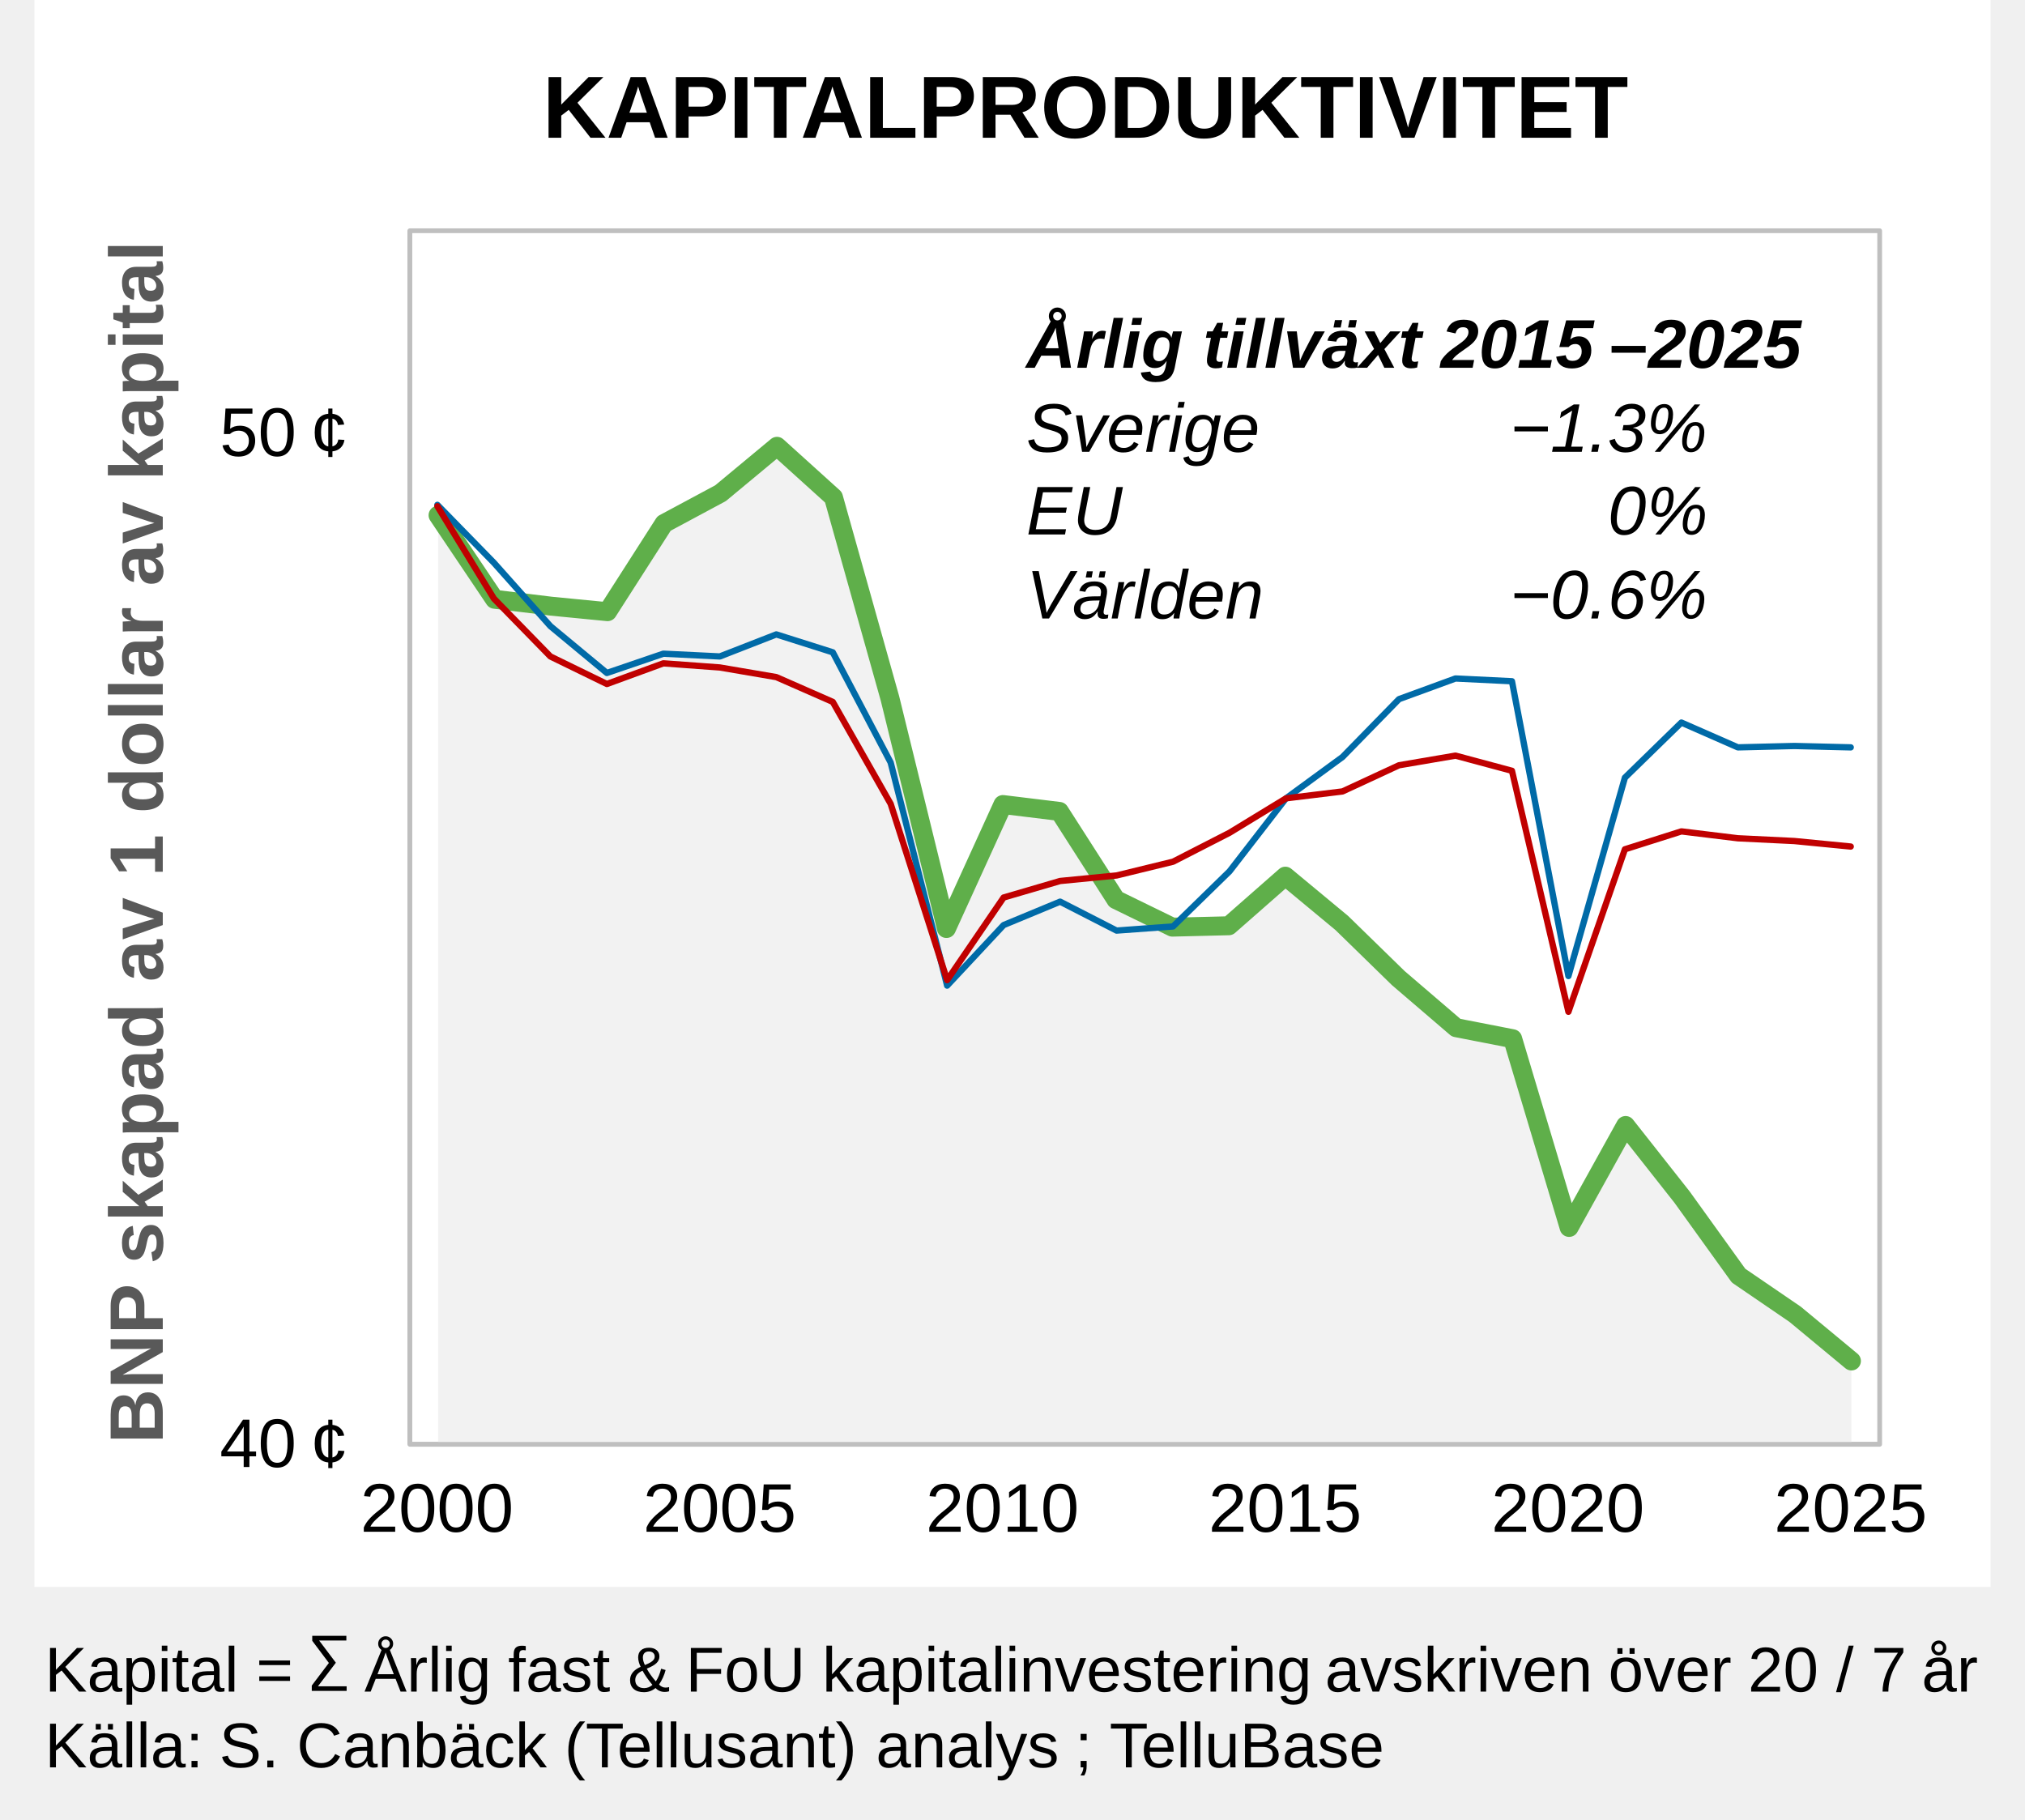
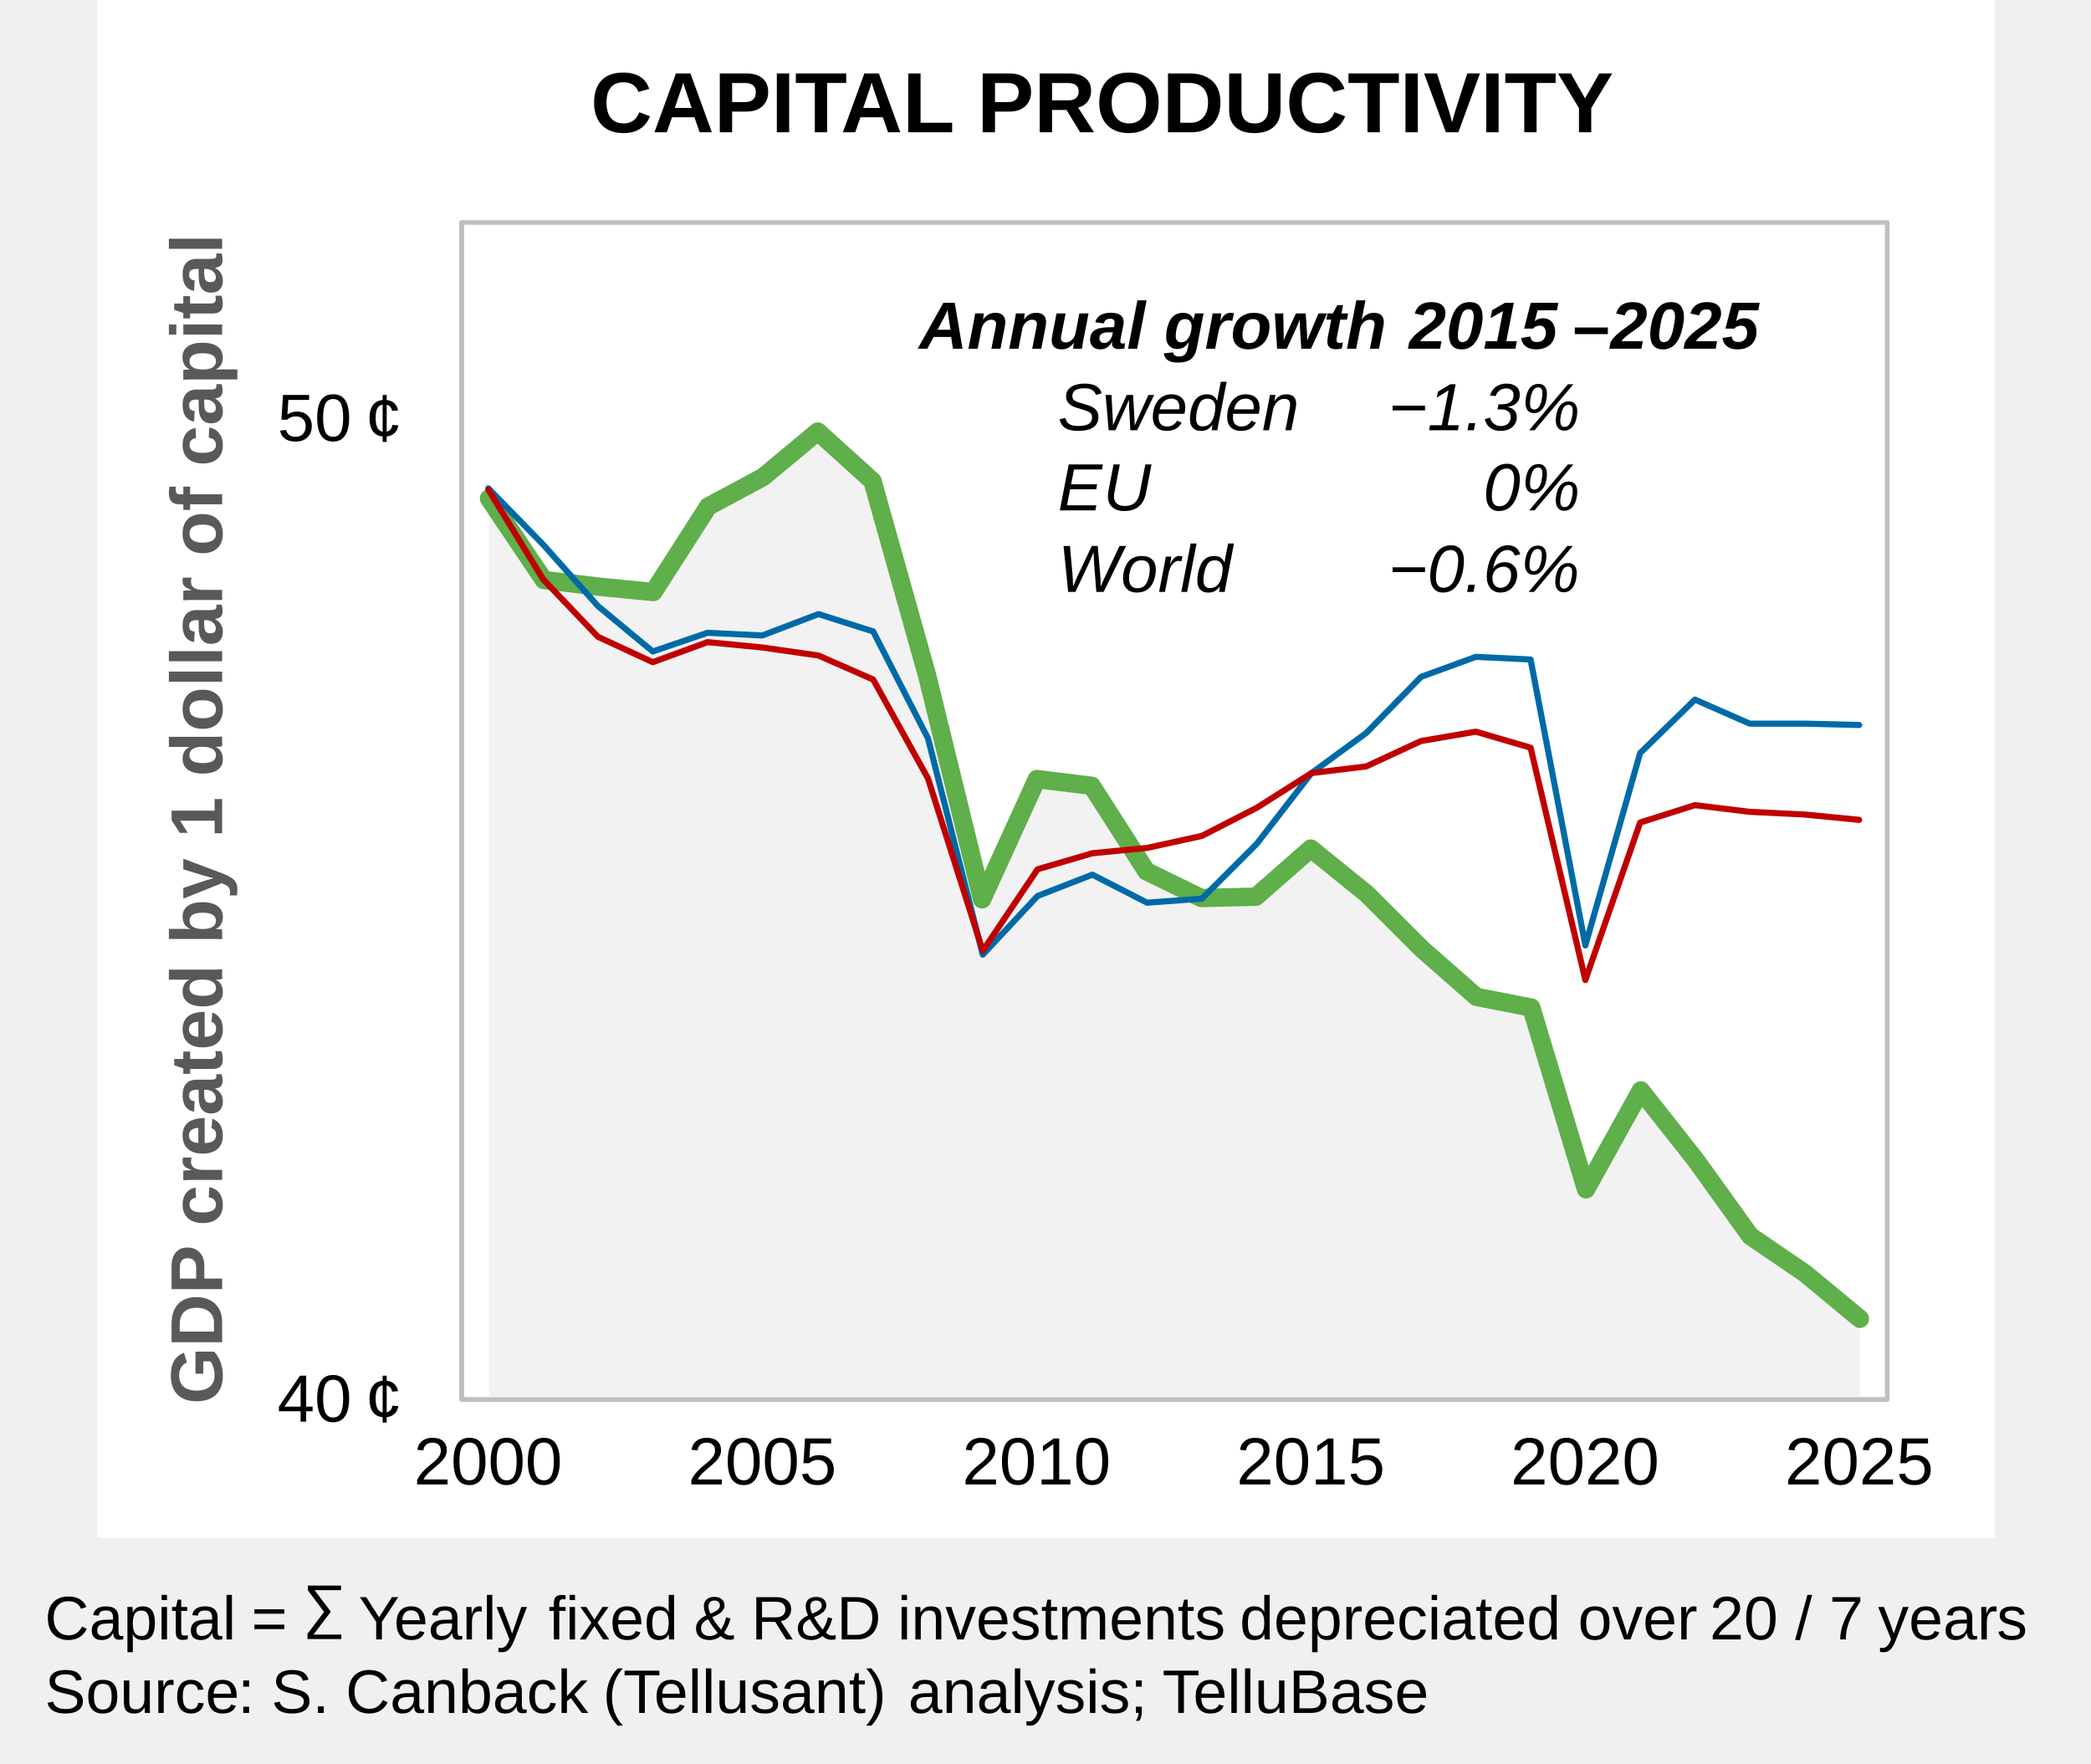
- <svg xmlns="http://www.w3.org/2000/svg" width="1470" height="1321" xml:space="preserve" overflow="hidden">
+ <svg xmlns="http://www.w3.org/2000/svg" width="1565" height="1320" xml:space="preserve" overflow="hidden">
  <defs>
    <clipPath id="clip0">
-       <rect x="748" y="1034" width="1470" height="1321" />
+       <rect x="619" y="2448" width="1565" height="1320" />
    </clipPath>
  </defs>
-   <g clip-path="url(#clip0)" transform="translate(-748 -1034)">
-     <rect x="773" y="1034" width="1420" height="1152" fill="#FFFFFF" />
+   <g clip-path="url(#clip0)" transform="translate(-619 -2448)">
+     <rect x="692" y="2448" width="1420" height="1151" fill="#FFFFFF" />
    <g>
-       <rect x="1045.5" y="1201.5" width="1067" height="881" stroke="#BFBFBF" stroke-width="3.438" stroke-linejoin="round" stroke-miterlimit="10" fill="none" />
+       <rect x="964.5" y="2614.5" width="1067" height="881" stroke="#BFBFBF" stroke-width="3.438" stroke-linejoin="round" stroke-miterlimit="10" fill="none" />
    </g>
    <g>
-       <path d="M1066 1408.05 1107.04 1469.05 1148.04 1474.05 1189.04 1478.05 1230.04 1414.05 1271.04 1392.05 1312.04 1358 1353.04 1395.05 1394.05 1541.05 1435.05 1708.06 1476.05 1618.05 1517.05 1623.05 1558.05 1687.06 1599.05 1707.06 1640.05 1706.06 1681.06 1670.05 1722.06 1704.06 1763.06 1744.06 1805.06 1780.06 1846.06 1788.06 1887.06 1925.06 1928.06 1851.06 1969.06 1903.06 2010.07 1960.06 2051.07 1988.07 2092 2022.07 2092 2083 2051.07 2083 2010.07 2083 1969.06 2083 1928.06 2083 1887.06 2083 1846.06 2083 1805.06 2083 1763.06 2083 1722.06 2083 1681.06 2083 1640.05 2083 1599.05 2083 1558.05 2083 1517.05 2083 1476.05 2083 1435.05 2083 1394.05 2083 1353.04 2083 1312.04 2083 1271.04 2083 1230.04 2083 1189.04 2083 1148.04 2083 1107.04 2083 1066 2083Z" fill="#F2F2F2" />
+       <path d="M985 2821.09 1026.03 2882.09 1067.04 2887.09 1108.04 2891.09 1149.04 2827.09 1190.04 2805.09 1231.04 2771 1272.04 2808.09 1313.04 2954.1 1354.04 3121.1 1395.05 3031.1 1436.05 3036.1 1477.05 3100.1 1518.05 3120.1 1559.05 3119.1 1600.05 3083.1 1642.05 3117.1 1683.06 3158.1 1724.06 3194.1 1765.06 3202.1 1806.06 3338.11 1847.06 3264.11 1888.06 3316.11 1929.06 3373.11 1970.06 3401.11 2011 3435.11 2011 3496 1970.06 3496 1929.06 3496 1888.06 3496 1847.06 3496 1806.06 3496 1765.06 3496 1724.06 3496 1683.06 3496 1642.05 3496 1600.05 3496 1559.05 3496 1518.05 3496 1477.05 3496 1436.05 3496 1395.05 3496 1354.04 3496 1313.04 3496 1272.04 3496 1231.04 3496 1190.04 3496 1149.04 3496 1108.04 3496 1067.04 3496 1026.03 3496 985 3496Z" fill="#F2F2F2" />
    </g>
    <g>
-       <path d="M0 0 0 881" stroke="#BFBFBF" stroke-width="3.438" stroke-linejoin="round" stroke-miterlimit="10" fill="none" fill-rule="evenodd" transform="matrix(1 0 0 -1 1045.5 2082.5)" />
+       <path d="M0 0 0 881" stroke="#BFBFBF" stroke-width="3.438" stroke-linejoin="round" stroke-miterlimit="10" fill="none" fill-rule="evenodd" transform="matrix(1 0 0 -1 964.5 3495.5)" />
    </g>
    <g>
-       <path d="M1045.5 2082.5 2112.5 2082.5" stroke="#BFBFBF" stroke-width="3.438" stroke-linejoin="round" stroke-miterlimit="10" fill="none" fill-rule="evenodd" />
+       <path d="M964.5 3495.5 2031.5 3495.5" stroke="#BFBFBF" stroke-width="3.438" stroke-linejoin="round" stroke-miterlimit="10" fill="none" fill-rule="evenodd" />
    </g>
    <g>
-       <path d="M1066 1408.05 1107.04 1469.05 1148.04 1474.05 1189.04 1478.05 1230.04 1414.05 1271.04 1392.05 1312.04 1358 1353.04 1395.05 1394.05 1541.05 1435.05 1708.06 1476.05 1618.05 1517.05 1623.05 1558.05 1687.06 1599.05 1707.06 1640.05 1706.06 1681.06 1670.05 1722.06 1704.06 1763.06 1744.06 1805.06 1780.06 1846.06 1788.06 1887.06 1925.06 1928.06 1851.06 1969.06 1903.06 2010.07 1960.06 2051.07 1988.07 2092 2022" stroke="#5FAF4A" stroke-width="13.75" stroke-linecap="round" stroke-linejoin="round" stroke-miterlimit="10" fill="none" />
+       <path d="M985 2821.09 1026.03 2882.09 1067.04 2887.09 1108.04 2891.09 1149.04 2827.09 1190.04 2805.09 1231.04 2771 1272.04 2808.09 1313.04 2954.1 1354.04 3121.1 1395.05 3031.1 1436.05 3036.1 1477.05 3100.1 1518.05 3120.1 1559.05 3119.1 1600.05 3083.1 1642.05 3117.1 1683.06 3158.1 1724.06 3194.1 1765.06 3202.1 1806.06 3338.11 1847.06 3264.11 1888.06 3316.11 1929.06 3373.11 1970.06 3401.11 2011 3435" stroke="#5FAF4A" stroke-width="13.75" stroke-linecap="round" stroke-linejoin="round" stroke-miterlimit="10" fill="none" />
    </g>
    <g>
-       <path d="M1065.5 1400.5 1106.54 1442.55 1147.54 1488.55 1188.54 1522.55 1229.54 1508.55 1270.54 1510.55 1311.54 1494.55 1352.54 1507.55 1394.55 1587.55 1435.55 1749.5 1476.55 1705.56 1517.55 1688.56 1558.55 1709.56 1599.55 1706.56 1640.55 1666.55 1681.56 1613.55 1722.56 1583.55 1763.56 1541.55 1804.56 1526.55 1845.56 1528.55 1886.56 1742.56 1927.56 1598.55 1968.56 1558.55 2009.57 1576.55 2050.57 1575.55 2091.5 1576.55" stroke="#006AA7" stroke-width="4.583" stroke-linecap="round" stroke-linejoin="round" stroke-miterlimit="10" fill="none" />
+       <path d="M984.5 2813.5 1025.53 2855.59 1066.54 2901.6 1107.54 2935.6 1148.54 2921.6 1189.54 2923.6 1231.54 2907.6 1272.54 2920.6 1313.54 3000.6 1354.54 3162.5 1395.55 3118.6 1436.55 3102.6 1477.55 3123.6 1518.55 3120.6 1559.55 3079.6 1600.55 3026.6 1641.55 2996.6 1682.56 2954.6 1723.56 2939.6 1764.56 2941.6 1805.56 3155.6 1846.56 3011.6 1887.56 2971.6 1928.56 2989.6 1969.56 2989.6 2010.5 2990.6" stroke="#006AA7" stroke-width="4.583" stroke-linecap="round" stroke-linejoin="round" stroke-miterlimit="10" fill="none" />
    </g>
    <g>
-       <path d="M1065.5 1401.5 1106.54 1468.55 1147.54 1510.55 1188.54 1530.55 1229.54 1515.55 1270.54 1518.55 1311.54 1525.55 1352.54 1543.55 1394.55 1617.55 1435.55 1745.56 1476.55 1685.56 1517.55 1673.56 1558.55 1669.55 1599.55 1659.55 1640.55 1638.55 1681.56 1613.55 1722.56 1608.55 1763.56 1589.55 1804.56 1582.55 1845.56 1593.55 1886.56 1768.5 1927.56 1650.55 1968.56 1637.55 2009.57 1642.55 2050.57 1644.55 2091.5 1648.55" stroke="#C00000" stroke-width="4.583" stroke-linecap="round" stroke-linejoin="round" stroke-miterlimit="10" fill="none" />
+       <path d="M984.5 2814.5 1025.53 2881.59 1066.54 2924.6 1107.54 2943.6 1148.54 2928.6 1189.54 2932.6 1231.54 2938.6 1272.54 2956.6 1313.54 3030.6 1354.54 3159.6 1395.55 3098.6 1436.55 3086.6 1477.55 3082.6 1518.55 3073.6 1559.55 3052.6 1600.55 3026.6 1641.55 3021.6 1682.56 3002.6 1723.56 2995.6 1764.56 3007.6 1805.56 3181.5 1846.56 3063.6 1887.56 3050.6 1928.56 3055.6 1969.56 3057.6 2010.5 3061.6" stroke="#C00000" stroke-width="4.583" stroke-linecap="round" stroke-linejoin="round" stroke-miterlimit="10" fill="none" />
    </g>
    <g>
-       <text font-family="Arial,Arial_MSFontService,sans-serif" font-weight="400" font-size="50" transform="matrix(1 0 0 1 907.54 2099)">40 ¢</text>
+       <text font-family="Arial,Arial_MSFontService,sans-serif" font-weight="400" font-size="50" transform="matrix(1 0 0 1 826.633 3512)">40 ¢</text>
    </g>
    <g>
-       <text font-family="Arial,Arial_MSFontService,sans-serif" font-weight="400" font-size="50" transform="matrix(1 0 0 1 907.54 1365)">50 ¢</text>
+       <text font-family="Arial,Arial_MSFontService,sans-serif" font-weight="400" font-size="50" transform="matrix(1 0 0 1 826.633 2778)">50 ¢</text>
    </g>
    <g>
-       <text font-family="Arial,Arial_MSFontService,sans-serif" font-weight="400" font-size="50" transform="matrix(1 0 0 1 1009.58 2146)">2000</text>
+       <text font-family="Arial,Arial_MSFontService,sans-serif" font-weight="400" font-size="50" transform="matrix(1 0 0 1 928.672 3559)">2000</text>
    </g>
    <g>
-       <text font-family="Arial,Arial_MSFontService,sans-serif" font-weight="400" font-size="50" transform="matrix(1 0 0 1 1214.82 2146)">2005</text>
+       <text font-family="Arial,Arial_MSFontService,sans-serif" font-weight="400" font-size="50" transform="matrix(1 0 0 1 1133.92 3559)">2005</text>
    </g>
    <g>
-       <text font-family="Arial,Arial_MSFontService,sans-serif" font-weight="400" font-size="50" transform="matrix(1 0 0 1 1420.07 2146)">2010</text>
+       <text font-family="Arial,Arial_MSFontService,sans-serif" font-weight="400" font-size="50" transform="matrix(1 0 0 1 1339.16 3559)">2010</text>
    </g>
    <g>
-       <text font-family="Arial,Arial_MSFontService,sans-serif" font-weight="400" font-size="50" transform="matrix(1 0 0 1 1625.31 2146)">2015</text>
+       <text font-family="Arial,Arial_MSFontService,sans-serif" font-weight="400" font-size="50" transform="matrix(1 0 0 1 1544.41 3559)">2015</text>
    </g>
    <g>
-       <text font-family="Arial,Arial_MSFontService,sans-serif" font-weight="400" font-size="50" transform="matrix(1 0 0 1 1830.56 2146)">2020</text>
+       <text font-family="Arial,Arial_MSFontService,sans-serif" font-weight="400" font-size="50" transform="matrix(1 0 0 1 1749.65 3559)">2020</text>
    </g>
    <g>
-       <text font-family="Arial,Arial_MSFontService,sans-serif" font-weight="400" font-size="50" transform="matrix(1 0 0 1 2035.8 2146)">2025</text>
+       <text font-family="Arial,Arial_MSFontService,sans-serif" font-weight="400" font-size="50" transform="matrix(1 0 0 1 1954.9 3559)">2025</text>
    </g>
    <g>
-       <text fill="#595959" font-family="Arial,Arial_MSFontService,sans-serif" font-weight="700" font-size="55" transform="matrix(6.12323e-17 -1 1 6.12323e-17 866.163 2082)">BNP skapad av 1 dollar av kapital</text>
+       <text fill="#595959" font-family="Arial,Arial_MSFontService,sans-serif" font-weight="700" font-size="55" transform="matrix(6.12323e-17 -1 1 6.12323e-17 785.256 3499)">GDP created by 1 dollar of capital</text>
    </g>
    <g>
-       <text font-family="Arial,Arial_MSFontService,sans-serif" font-weight="700" font-size="64" transform="matrix(1 0 0 1 1141.92 1134)">KAPITALPRODUKTIVITET</text>
+       <text font-family="Arial,Arial_MSFontService,sans-serif" font-weight="700" font-size="64" transform="matrix(1 0 0 1 1061.02 2547)">CAPITAL PRODUCTIVITY</text>
    </g>
-     <text font-family="Arial,Arial_MSFontService,sans-serif" font-style="italic" font-weight="700" font-size="50" transform="matrix(1 0 0 1 1492.98 1301)">Årlig</text>
-     <text font-family="Arial,Arial_MSFontService,sans-serif" font-style="italic" font-weight="700" font-size="50" transform="matrix(1 0 0 1 1621.32 1301)">tillväxt</text>
-     <text font-family="Arial,Arial_MSFontService,sans-serif" font-style="italic" font-weight="700" font-size="50" transform="matrix(1 0 0 1 1793.76 1301)">2015 </text>
-     <text font-family="Arial,Arial_MSFontService,sans-serif" font-weight="700" font-size="50" transform="matrix(1 0 0 1 1916.37 1301)">–</text>
-     <text font-family="Arial,Arial_MSFontService,sans-serif" font-style="italic" font-weight="700" font-size="50" transform="matrix(1 0 0 1 1944.44 1301)">2025</text>
-     <text font-family="Arial,Arial_MSFontService,sans-serif" font-style="italic" font-weight="400" font-size="50" transform="matrix(1 0 0 1 1492.98 1362)">Sverige</text>
-     <text font-family="Arial,Arial_MSFontService,sans-serif" font-style="italic" font-weight="400" font-size="50" transform="matrix(1 0 0 1 1844.18 1362)">−1.3%</text>
-     <text font-family="Arial,Arial_MSFontService,sans-serif" font-style="italic" font-weight="400" font-size="50" transform="matrix(1 0 0 1 1492.98 1422)">E</text>
-     <text font-family="Arial,Arial_MSFontService,sans-serif" font-style="italic" font-weight="400" font-size="50" transform="matrix(1 0 0 1 1526.79 1422)">U</text>
-     <text font-family="Arial,Arial_MSFontService,sans-serif" font-style="italic" font-weight="400" font-size="50" transform="matrix(1 0 0 1 1915.22 1422)">0</text>
-     <text font-family="Arial,Arial_MSFontService,sans-serif" font-style="italic" font-weight="400" font-size="50" transform="matrix(1 0 0 1 1943.3 1422)">%</text>
-     <text font-family="Arial,Arial_MSFontService,sans-serif" font-style="italic" font-weight="400" font-size="50" transform="matrix(1 0 0 1 1492.98 1483)">Världen</text>
-     <text font-family="Arial,Arial_MSFontService,sans-serif" font-style="italic" font-weight="400" font-size="50" transform="matrix(1 0 0 1 1844.18 1483)">−0.6%</text>
-     <text font-family="Arial,Arial_MSFontService,sans-serif" font-weight="400" font-size="46" transform="matrix(1 0 0 1 780.531 2262)">Kapital =</text>
-     <path d="M974.668 2221.51 999.433 2221.51 999.433 2224.92 979.653 2224.92 991.805 2241.05 978.812 2258.16 999.633 2258.16 999.633 2261.51 974.328 2261.51 974.328 2257.62 986.74 2241.22 974.668 2225.15Z" />
-     <text fill="#000000" fill-opacity="0" font-family="Arial,Arial_MSFontService,sans-serif" font-size="40" x="974.328" y="2256.51">∑ </text>
-     <text font-family="Arial,Arial_MSFontService,sans-serif" font-weight="400" font-size="46" transform="matrix(1 0 0 1 1012.56 2262)">Årlig</text>
-     <text font-family="Arial,Arial_MSFontService,sans-serif" font-weight="400" font-size="46" transform="matrix(1 0 0 1 1116.83 2262)">fast &amp; </text>
-     <text font-family="Arial,Arial_MSFontService,sans-serif" font-weight="400" font-size="46" transform="matrix(1 0 0 1 1245.74 2262)">FoU</text>
-     <text font-family="Arial,Arial_MSFontService,sans-serif" font-weight="400" font-size="46" transform="matrix(1 0 0 1 1344.85 2262)">kapitalinvestering</text>
-     <text font-family="Arial,Arial_MSFontService,sans-serif" font-weight="400" font-size="46" transform="matrix(1 0 0 1 1709.8 2262)">avskriven</text>
-     <text font-family="Arial,Arial_MSFontService,sans-serif" font-weight="400" font-size="46" transform="matrix(1 0 0 1 1915.48 2262)">över</text>
-     <text font-family="Arial,Arial_MSFontService,sans-serif" font-weight="400" font-size="46" transform="matrix(1 0 0 1 2016.89 2262)">20 / 7 </text>
-     <text font-family="Arial,Arial_MSFontService,sans-serif" font-weight="400" font-size="46" transform="matrix(1 0 0 1 2142.93 2262)">år</text>
-     <text font-family="Arial,Arial_MSFontService,sans-serif" font-weight="400" font-size="46" transform="matrix(1 0 0 1 780.531 2317)">Källa: </text>
-     <text font-family="Arial,Arial_MSFontService,sans-serif" font-weight="400" font-size="46" transform="matrix(1 0 0 1 907.146 2317)">S. Canbäck (Tellusant) </text>
-     <text font-family="Arial,Arial_MSFontService,sans-serif" font-weight="400" font-size="46" transform="matrix(1 0 0 1 1383.81 2317)">analys</text>
-     <text font-family="Arial,Arial_MSFontService,sans-serif" font-weight="400" font-size="46" transform="matrix(1 0 0 1 1528.19 2317)">; </text>
-     <text font-family="Arial,Arial_MSFontService,sans-serif" font-weight="400" font-size="46" transform="matrix(1 0 0 1 1553.4 2317)">TelluBase</text>
+     <text font-family="Arial,Arial_MSFontService,sans-serif" font-style="italic" font-weight="700" font-size="50" transform="matrix(1 0 0 1 1306.87 2709)">Annual growth</text>
+     <text font-family="Arial,Arial_MSFontService,sans-serif" font-style="italic" font-weight="700" font-size="50" transform="matrix(1 0 0 1 1673.54 2709)">2015 </text>
+     <text font-family="Arial,Arial_MSFontService,sans-serif" font-weight="700" font-size="50" transform="matrix(1 0 0 1 1796.14 2709)">–</text>
+     <text font-family="Arial,Arial_MSFontService,sans-serif" font-style="italic" font-weight="700" font-size="50" transform="matrix(1 0 0 1 1824.22 2709)">2025</text>
+     <text font-family="Arial,Arial_MSFontService,sans-serif" font-style="italic" font-weight="400" font-size="50" transform="matrix(1 0 0 1 1410.68 2770)">Sweden</text>
+     <text font-family="Arial,Arial_MSFontService,sans-serif" font-style="italic" font-weight="400" font-size="50" transform="matrix(1 0 0 1 1658.07 2770)">−</text>
+     <text font-family="Arial,Arial_MSFontService,sans-serif" font-style="italic" font-weight="400" font-size="50" transform="matrix(1 0 0 1 1687.29 2770)">1</text>
+     <text font-family="Arial,Arial_MSFontService,sans-serif" font-style="italic" font-weight="400" font-size="50" transform="matrix(1 0 0 1 1715.36 2770)">.</text>
+     <text font-family="Arial,Arial_MSFontService,sans-serif" font-style="italic" font-weight="400" font-size="50" transform="matrix(1 0 0 1 1729.11 2770)">3</text>
+     <text font-family="Arial,Arial_MSFontService,sans-serif" font-style="italic" font-weight="400" font-size="50" transform="matrix(1 0 0 1 1757.18 2770)">%</text>
+     <text font-family="Arial,Arial_MSFontService,sans-serif" font-style="italic" font-weight="400" font-size="50" transform="matrix(1 0 0 1 1410.68 2830)">E</text>
+     <text font-family="Arial,Arial_MSFontService,sans-serif" font-style="italic" font-weight="400" font-size="50" transform="matrix(1 0 0 1 1444.49 2830)">U</text>
+     <text font-family="Arial,Arial_MSFontService,sans-serif" font-style="italic" font-weight="400" font-size="50" transform="matrix(1 0 0 1 1729.11 2830)">0</text>
+     <text font-family="Arial,Arial_MSFontService,sans-serif" font-style="italic" font-weight="400" font-size="50" transform="matrix(1 0 0 1 1757.18 2830)">%</text>
+     <text font-family="Arial,Arial_MSFontService,sans-serif" font-style="italic" font-weight="400" font-size="50" transform="matrix(1 0 0 1 1410.68 2891)">World</text>
+     <text font-family="Arial,Arial_MSFontService,sans-serif" font-style="italic" font-weight="400" font-size="50" transform="matrix(1 0 0 1 1658.07 2891)">−0.6%</text>
+     <text font-family="Arial,Arial_MSFontService,sans-serif" font-weight="400" font-size="46" transform="matrix(1 0 0 1 652.476 3675)">Capital</text>
+     <text font-family="Arial,Arial_MSFontService,sans-serif" font-weight="400" font-size="46" transform="matrix(1 0 0 1 807.164 3675)">=</text>
+     <path d="M849.478 3634.7 874.242 3634.7 874.242 3638.12 854.463 3638.12 866.615 3654.24 853.622 3671.35 874.442 3671.35 874.442 3674.7 849.138 3674.7 849.138 3670.81 861.55 3654.41 849.478 3638.34Z" />
+     <text fill="#000000" fill-opacity="0" font-family="Arial,Arial_MSFontService,sans-serif" font-size="40" x="849.138" y="3669.7">∑ </text>
+     <text font-family="Arial,Arial_MSFontService,sans-serif" font-weight="400" font-size="46" transform="matrix(1 0 0 1 887.372 3675)">Yearly</text>
+     <text font-family="Arial,Arial_MSFontService,sans-serif" font-weight="400" font-size="46" transform="matrix(1 0 0 1 1029.46 3675)">fixed</text>
+     <text font-family="Arial,Arial_MSFontService,sans-serif" font-weight="400" font-size="46" transform="matrix(1 0 0 1 1138.31 3675)">&amp; </text>
+     <text font-family="Arial,Arial_MSFontService,sans-serif" font-weight="400" font-size="46" transform="matrix(1 0 0 1 1181.28 3675)">R&amp;D</text>
+     <text font-family="Arial,Arial_MSFontService,sans-serif" font-weight="400" font-size="46" transform="matrix(1 0 0 1 1290.71 3675)">investments</text>
+     <text font-family="Arial,Arial_MSFontService,sans-serif" font-weight="400" font-size="46" transform="matrix(1 0 0 1 1546.8 3675)">depreciated over</text>
+     <text font-family="Arial,Arial_MSFontService,sans-serif" font-weight="400" font-size="46" transform="matrix(1 0 0 1 1898.57 3675)">20 / 7 </text>
+     <text font-family="Arial,Arial_MSFontService,sans-serif" font-weight="400" font-size="46" transform="matrix(1 0 0 1 2024.61 3675)">year</text>
+     <text font-family="Arial,Arial_MSFontService,sans-serif" font-weight="400" font-size="46" transform="matrix(1 0 0 1 2113.41 3675)">s</text>
+     <text font-family="Arial,Arial_MSFontService,sans-serif" font-weight="400" font-size="46" transform="matrix(1 0 0 1 652.476 3730)">Source</text>
+     <text font-family="Arial,Arial_MSFontService,sans-serif" font-weight="400" font-size="46" transform="matrix(1 0 0 1 796.851 3730)">: </text>
+     <text font-family="Arial,Arial_MSFontService,sans-serif" font-weight="400" font-size="46" transform="matrix(1 0 0 1 822.06 3730)">S. </text>
+     <text font-family="Arial,Arial_MSFontService,sans-serif" font-weight="400" font-size="46" transform="matrix(1 0 0 1 877.633 3730)">Canback </text>
+     <text font-family="Arial,Arial_MSFontService,sans-serif" font-weight="400" font-size="46" transform="matrix(1 0 0 1 1070.13 3730)">(Tellusant) </text>
+     <text font-family="Arial,Arial_MSFontService,sans-serif" font-weight="400" font-size="46" transform="matrix(1 0 0 1 1298.73 3730)">analysis; </text>
+     <text font-family="Arial,Arial_MSFontService,sans-serif" font-weight="400" font-size="46" transform="matrix(1 0 0 1 1488.93 3730)">TelluBase</text>
  </g>
</svg>
